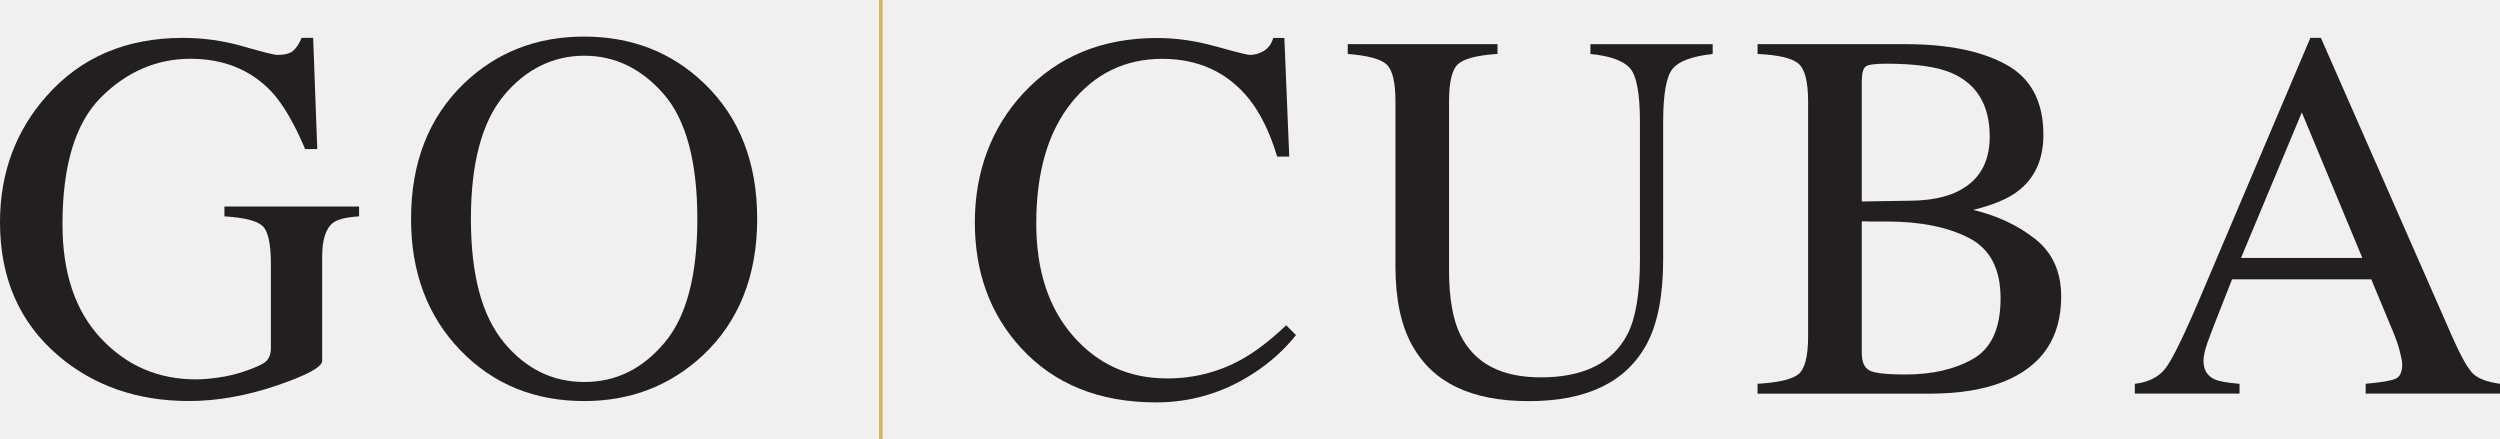
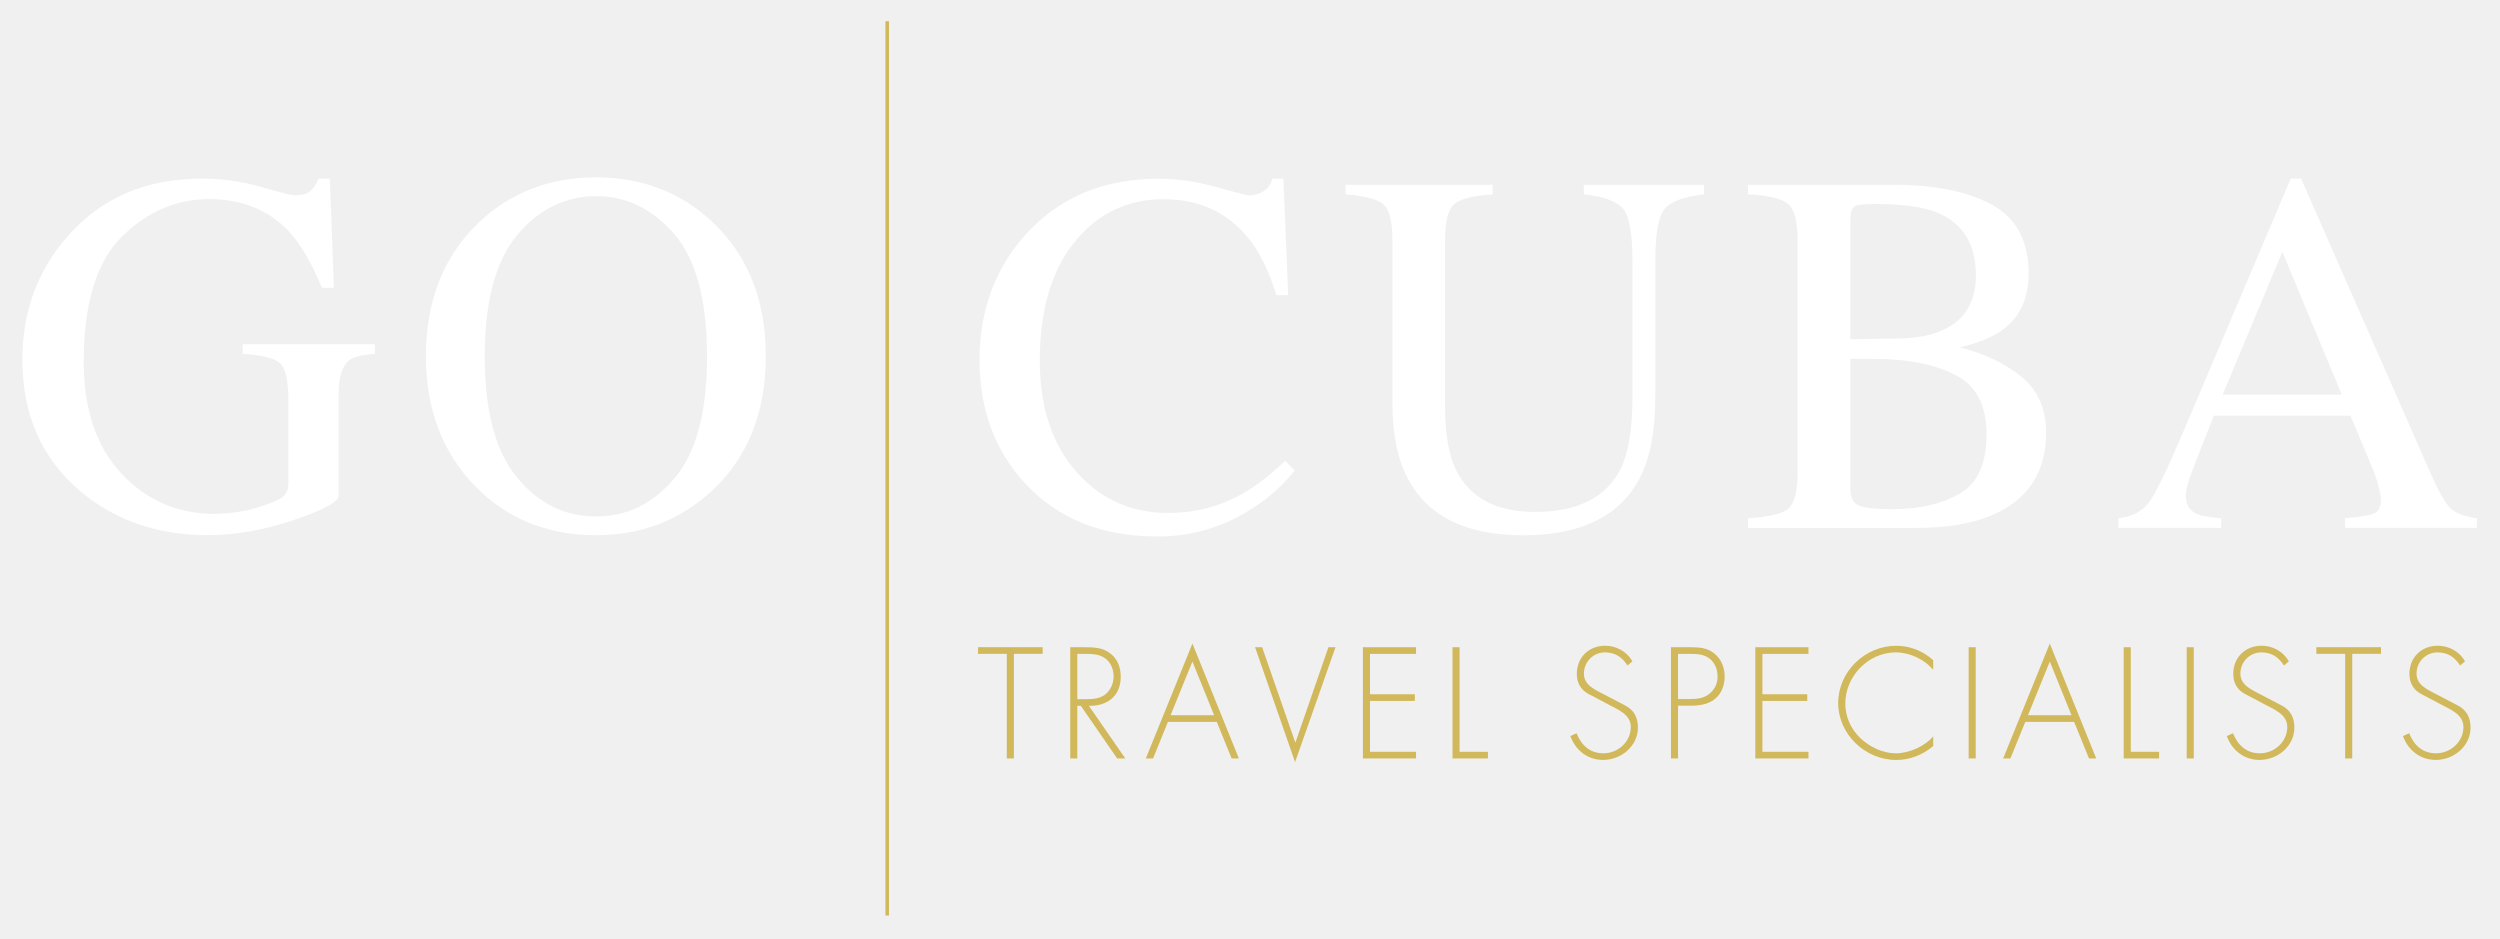
- <svg xmlns="http://www.w3.org/2000/svg" version="1.1" viewBox="101.82 211.77 638.18 112.06">
+ <svg xmlns="http://www.w3.org/2000/svg" id="Layer_1" version="1.1" viewBox="96 175 650 244">
  <defs>
    <style>
      .st0 {
-         fill: #231f20;
+         fill: #ffffff;
      }

      .st1 {
        fill: #d1b85b;
      }
    </style>
  </defs>
  <g>
    <path class="st0" d="M163.92,223.62c5.05,1.45,7.94,2.17,8.69,2.17,1.93,0,3.3-.37,4.12-1.12.81-.75,1.5-1.82,2.07-3.23h2.96l1.05,28.38h-3.09c-2.77-6.54-5.62-11.41-8.56-14.62-5.31-5.62-12.23-8.43-20.74-8.43s-16.25,3.28-22.81,9.84c-6.56,6.56-9.84,17.37-9.84,32.43,0,12.42,3.27,22.12,9.81,29.1,6.54,6.98,14.62,10.47,24.23,10.47,1.62,0,3.53-.15,5.73-.46,2.19-.31,4.28-.79,6.25-1.45,3.2-1.05,5.2-1.96,5.99-2.73.79-.77,1.19-1.9,1.19-3.38v-21.48c0-5.21-.74-8.45-2.21-9.73-1.47-1.28-4.69-2.08-9.65-2.38v-2.5h34.37v2.5c-3.34.22-5.55.77-6.65,1.65-1.84,1.41-2.77,4.3-2.77,8.69v26.53c0,1.58-3.87,3.69-11.62,6.32-7.75,2.63-15.2,3.95-22.35,3.95-13.17,0-24.27-3.84-33.32-11.52-9.97-8.47-14.95-19.84-14.95-34.11,0-12.55,3.97-23.31,11.92-32.26,8.73-9.88,20.32-14.81,34.77-14.81,5.22,0,10.36.72,15.41,2.17Z" />
    <path class="st0" d="M220.31,233.03c8.3-7.94,18.5-11.92,30.62-11.92s22.39,3.99,30.68,11.98c9,8.65,13.5,20.17,13.5,34.57s-4.65,26.25-13.96,34.9c-8.34,7.73-18.41,11.59-30.22,11.59-12.64,0-23.13-4.28-31.47-12.84-8.47-8.73-12.71-19.95-12.71-33.65,0-14.4,4.52-25.94,13.56-34.63ZM230.39,299.11c5.58,6.78,12.44,10.17,20.57,10.17s14.75-3.3,20.4-9.91c5.65-6.61,8.47-17.17,8.47-31.7s-2.86-25.33-8.57-31.87c-5.71-6.54-12.48-9.81-20.3-9.81s-14.93,3.39-20.53,10.17c-5.6,6.78-8.4,17.28-8.4,31.51s2.79,24.66,8.37,31.44Z" />
    <path class="st0" d="M412.23,223.62c5.14,1.45,8.01,2.17,8.63,2.17,1.27,0,2.48-.35,3.62-1.05,1.14-.7,1.93-1.8,2.37-3.29h2.83l1.25,30.29h-3.09c-1.8-6.01-4.15-10.86-7.04-14.55-5.53-6.94-12.97-10.4-22.32-10.4s-17.15,3.73-23.14,11.19c-5.99,7.46-8.99,17.73-8.99,30.81,0,12.03,3.15,21.63,9.45,28.81,6.3,7.18,14.28,10.77,23.93,10.77,6.98,0,13.41-1.67,19.29-5,3.38-1.89,7.09-4.74,11.13-8.56l2.5,2.5c-2.99,3.77-6.69,7.09-11.13,9.94-7.55,4.83-15.74,7.24-24.56,7.24-14.49,0-25.99-4.63-34.5-13.89-7.86-8.56-11.79-19.25-11.79-32.06s4.15-24.14,12.44-33.05c8.73-9.35,20.1-14.02,34.11-14.02,4.87,0,9.88.72,15.01,2.17Z" />
    <path class="st0" d="M484.09,223.03v2.5c-5.18.35-8.54,1.22-10.07,2.6-1.54,1.38-2.3,4.55-2.3,9.51v43.13c0,7.07.96,12.58,2.9,16.53,3.6,7.2,10.42,10.8,20.48,10.8,11.02,0,18.41-3.69,22.19-11.06,2.11-4.13,3.16-10.49,3.16-19.09v-35.09c0-7.33-.88-11.93-2.63-13.79-1.76-1.87-5.09-3.04-10.01-3.52v-2.5h31.21v2.5c-5.22.57-8.64,1.83-10.24,3.79-1.6,1.95-2.4,6.46-2.4,13.53v35.09c0,9.31-1.43,16.57-4.28,21.79-5.27,9.61-15.28,14.42-30.02,14.42s-24.49-4.74-29.76-14.22c-2.85-5.09-4.28-11.81-4.28-20.15v-42.14c0-4.92-.76-8.07-2.27-9.45s-4.82-2.27-9.91-2.67v-2.5h38.25Z" />
    <path class="st0" d="M550.48,309.74c5.42-.31,8.92-1.15,10.51-2.52,1.59-1.38,2.39-4.57,2.39-9.59v-59.98c0-4.96-.8-8.15-2.39-9.58-1.59-1.43-5.1-2.27-10.51-2.53v-2.5h37.76c10.79,0,19.35,1.74,25.69,5.21,6.34,3.47,9.51,9.45,9.51,17.92,0,6.37-2.22,11.2-6.65,14.5-2.5,1.89-6.26,3.45-11.26,4.68,6.19,1.49,11.48,3.98,15.87,7.47,4.39,3.49,6.58,8.37,6.58,14.64,0,10.53-4.87,17.76-14.61,21.71-5.13,2.06-11.45,3.09-18.95,3.09h-43.95v-2.5ZM601.18,260.81c5.71-2.64,8.56-7.37,8.56-14.18,0-8.05-3.29-13.48-9.88-16.29-3.64-1.54-9.17-2.31-16.59-2.31-2.81,0-4.54.24-5.2.73-.66.48-.99,1.8-.99,3.96v30.48l12.84-.2c4.52-.09,8.27-.81,11.26-2.18ZM605.53,303.35c4.65-2.68,6.98-7.81,6.98-15.41s-2.72-12.71-8.16-15.47c-5.44-2.77-12.38-4.15-20.81-4.15h-3.92c-.55,0-1.39-.02-2.54-.06v33.58c0,2.33.66,3.83,1.98,4.51s4.37,1.02,9.15,1.02c6.89,0,12.66-1.34,17.32-4.02Z" />
    <path class="st0" d="M646.78,312.24v-2.5c3.47-.39,6.07-1.7,7.8-3.91,1.73-2.22,4.71-8.29,8.92-18.21l28.09-66.18h2.69l33.6,76.45c2.24,5.06,4.03,8.19,5.37,9.39,1.34,1.2,3.59,2.02,6.75,2.46v2.5h-34.29v-2.5c3.94-.35,6.48-.78,7.62-1.28,1.14-.5,1.71-1.74,1.71-3.7,0-.65-.22-1.81-.66-3.47-.44-1.66-1.05-3.41-1.84-5.24l-5.4-12.97h-35.54c-3.5,8.82-5.59,14.21-6.27,16.15-.68,1.94-1.02,3.48-1.02,4.62,0,2.27.92,3.84,2.76,4.72,1.14.52,3.29.92,6.44,1.18v2.5h-26.72ZM704.86,277.61l-15.45-37.14-15.52,37.14h30.98Z" />
  </g>
  <g>
-     <rect class="st1" x="326.21" y="211.77" width=".92" height="112.06" />
+     <path class="st1" d="M359.61,372.2h-1.84v-27.2h-7.48v-1.73h16.8v1.73h-7.48v27.2Z" />
+     <path class="st1" d="M388.57,372.2h-2.11l-9.44-13.69h-.92v13.69h-1.84v-28.92h3.61c2.34,0,4.64.04,6.6,1.46,2.11,1.5,2.92,3.76,2.92,6.21,0,5.03-3.49,7.67-8.29,7.56l9.48,13.69ZM378.45,356.78c1.8,0,3.57-.12,5.06-1.34,1.34-1.19,2.03-2.84,2.03-4.56,0-2.15-.96-4.26-3.07-5.22-1.53-.73-3.49-.65-5.18-.65h-1.19v11.78h2.34Z" />
+     <path class="st1" d="M399.66,362.69l-3.87,9.51h-1.88l12.12-29.88,12.08,29.88h-1.88l-3.87-9.51h-12.7ZM406.03,347l-5.68,13.96h11.32l-5.64-13.96Z" />
+     <path class="st1" d="M432.76,367.98h.08l8.55-24.7h1.84l-10.51,29.88-10.4-29.88h1.84l8.59,24.7Z" />
+     <path class="st1" d="M452.2,345v10.51h11.66v1.73h-11.66v13.23h11.97v1.73h-13.81v-28.92h13.81v1.73h-11.97Z" />
+     <path class="st1" d="M475.49,370.47h7.37v1.73h-9.21v-28.92h1.84v27.2Z" />
+     <path class="st1" d="M519.14,348.03c-1.34-2.11-3.11-3.41-5.87-3.41-3.07,0-5.45,2.49-5.45,5.52s2.92,4.18,5.22,5.41l5.52,2.88c2.3,1.19,3.3,3.15,3.3,5.75,0,4.79-4.33,8.4-9.05,8.4-4.03,0-7.17-2.49-8.52-6.21l1.61-.73c1.23,3.07,3.45,5.22,6.98,5.22,3.84,0,7.13-3.03,7.13-6.83,0-3.3-3.34-4.53-5.83-5.87l-5.22-2.76c-1.99-1.07-2.99-2.88-2.99-5.18,0-4.3,3.11-7.33,7.4-7.33,2.92,0,5.68,1.57,7.06,4.07l-1.3,1.07Z" />
+     <path class="st1" d="M532.29,372.2h-1.84v-28.92h5.1c2.3,0,4.45.15,6.25,1.69,1.8,1.5,2.61,3.64,2.61,5.95,0,2.11-.77,4.37-2.42,5.72-1.8,1.53-4.14,1.84-6.44,1.84h-3.26v13.73ZM535.63,356.74c1.88,0,3.57-.23,5.06-1.57,1.27-1.15,1.88-2.61,1.88-4.33s-.69-3.61-2.19-4.68c-1.5-1.11-3.26-1.15-5.06-1.15h-3.03v11.74h3.34Z" />
+     <path class="st1" d="M554.23,345v10.51h11.66v1.73h-11.66v13.23h11.97v1.73h-13.81v-28.92h13.81v1.73h-11.97Z" />
+     <path class="st1" d="M598.65,349.18c-2.22-2.72-6.14-4.56-9.71-4.56-7.21,0-13.16,6.21-13.16,13.31,0,3.38,1.42,6.6,3.87,8.94s5.87,3.99,9.28,3.99,7.52-1.8,9.71-4.41v2.53c-2.76,2.3-6.06,3.61-9.63,3.61-8.06,0-15.08-6.67-15.08-14.81s6.94-14.88,15.11-14.88c3.53,0,6.98,1.34,9.59,3.76v2.53Z" />
+     <path class="st1" d="M609.69,372.2h-1.84v-28.92h1.84v28.92Z" />
+     <path class="st1" d="M622.58,362.69l-3.88,9.51h-1.88l12.12-29.88,12.08,29.88h-1.88l-3.87-9.51h-12.7ZM628.95,347l-5.68,13.96h11.32l-5.64-13.96Z" />
+     <path class="st1" d="M650,370.47h7.37v1.73h-9.21v-28.92h1.84v27.2Z" />
+     <path class="st1" d="M666.38,372.2h-1.84v-28.92h1.84v28.92Z" />
+     <path class="st1" d="M689.82,348.03c-1.34-2.11-3.11-3.41-5.87-3.41-3.07,0-5.45,2.49-5.45,5.52s2.92,4.18,5.22,5.41l5.52,2.88c2.3,1.19,3.3,3.15,3.3,5.75,0,4.79-4.33,8.4-9.05,8.4-4.03,0-7.17-2.49-8.52-6.21l1.61-.73c1.23,3.07,3.45,5.22,6.98,5.22,3.84,0,7.13-3.03,7.13-6.83,0-3.3-3.34-4.53-5.83-5.87l-5.22-2.76c-1.99-1.07-2.99-2.88-2.99-5.18,0-4.3,3.11-7.33,7.4-7.33,2.92,0,5.68,1.57,7.06,4.07l-1.3,1.07Z" />
+     <path class="st1" d="M707.58,372.2h-1.84v-27.2h-7.48v-1.73h16.8v1.73h-7.48v27.2Z" />
+     <path class="st1" d="M735.62,348.03c-1.34-2.11-3.11-3.41-5.87-3.41-3.07,0-5.45,2.49-5.45,5.52s2.92,4.18,5.22,5.41l5.52,2.88c2.3,1.19,3.3,3.15,3.3,5.75,0,4.79-4.33,8.4-9.05,8.4-4.03,0-7.17-2.49-8.52-6.21l1.61-.73c1.23,3.07,3.45,5.22,6.98,5.22,3.84,0,7.13-3.03,7.13-6.83,0-3.3-3.34-4.53-5.83-5.87l-5.22-2.76c-1.99-1.07-2.99-2.88-2.99-5.18,0-4.3,3.11-7.33,7.4-7.33,2.92,0,5.68,1.57,7.06,4.07l-1.3,1.07Z" />
+   </g>
+   <g>
+     <rect class="st1" x="326.21" y="180.51" width=".92" height="232.53" />
  </g>
</svg>
